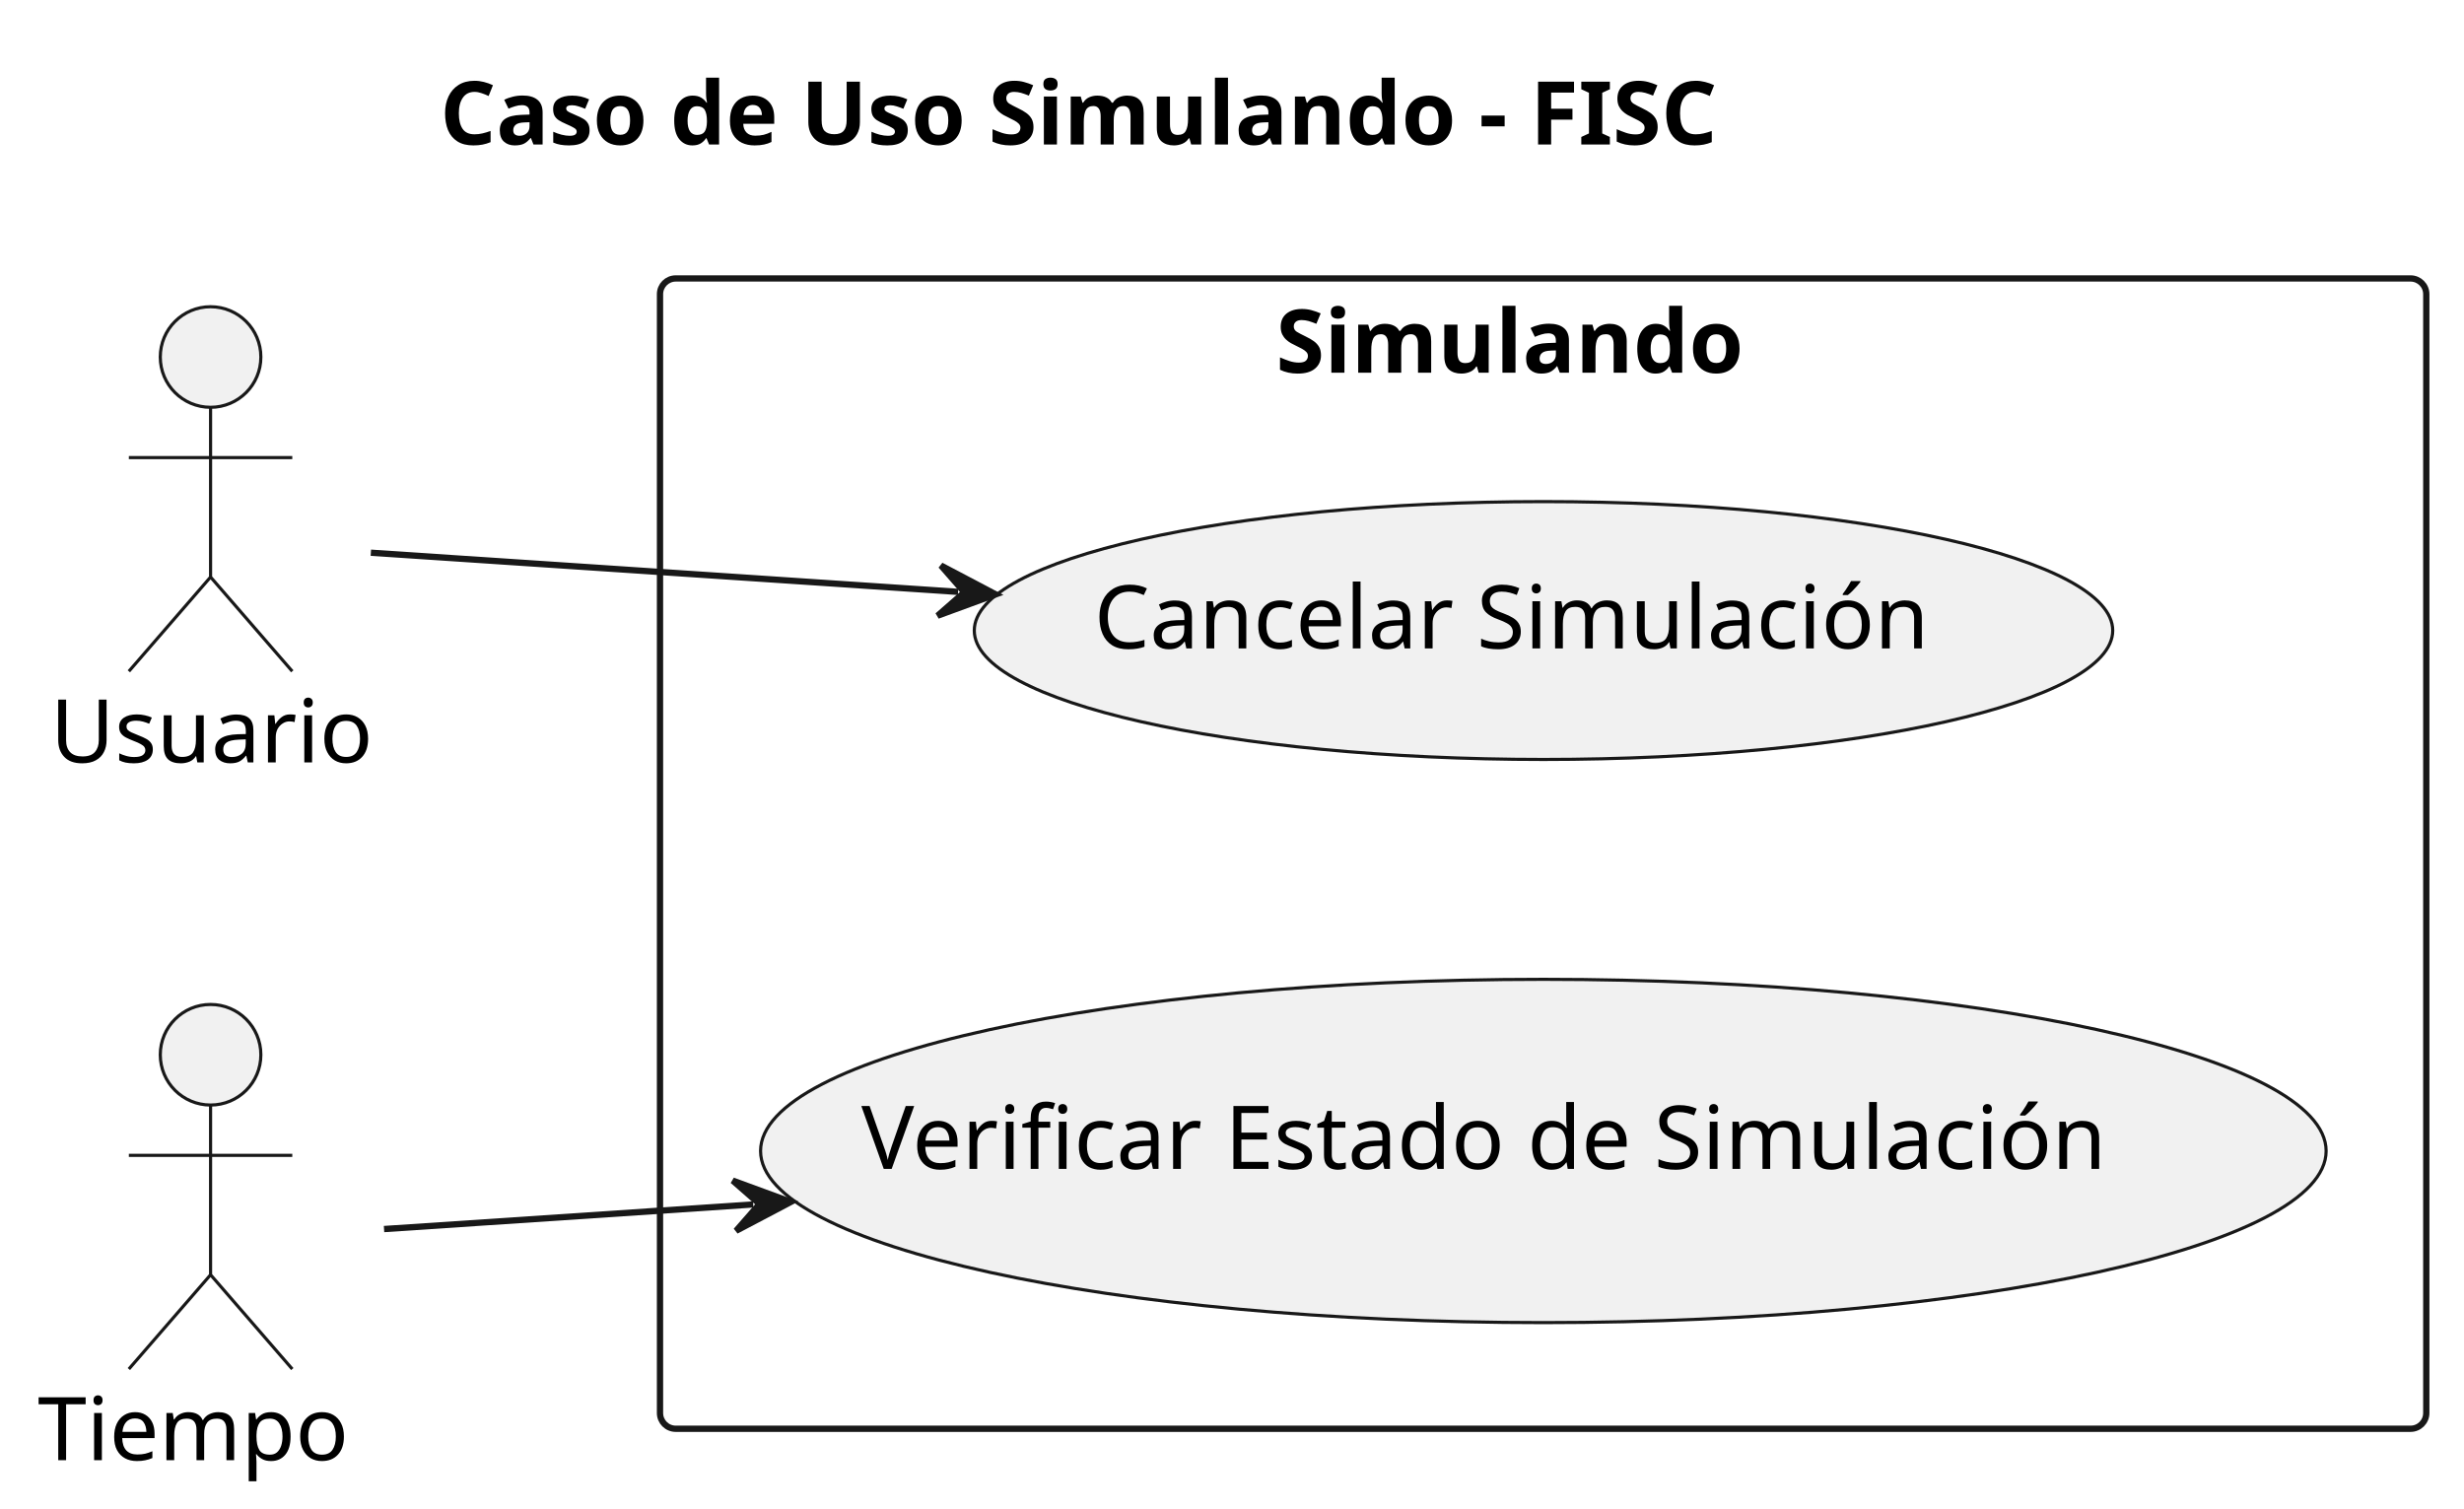
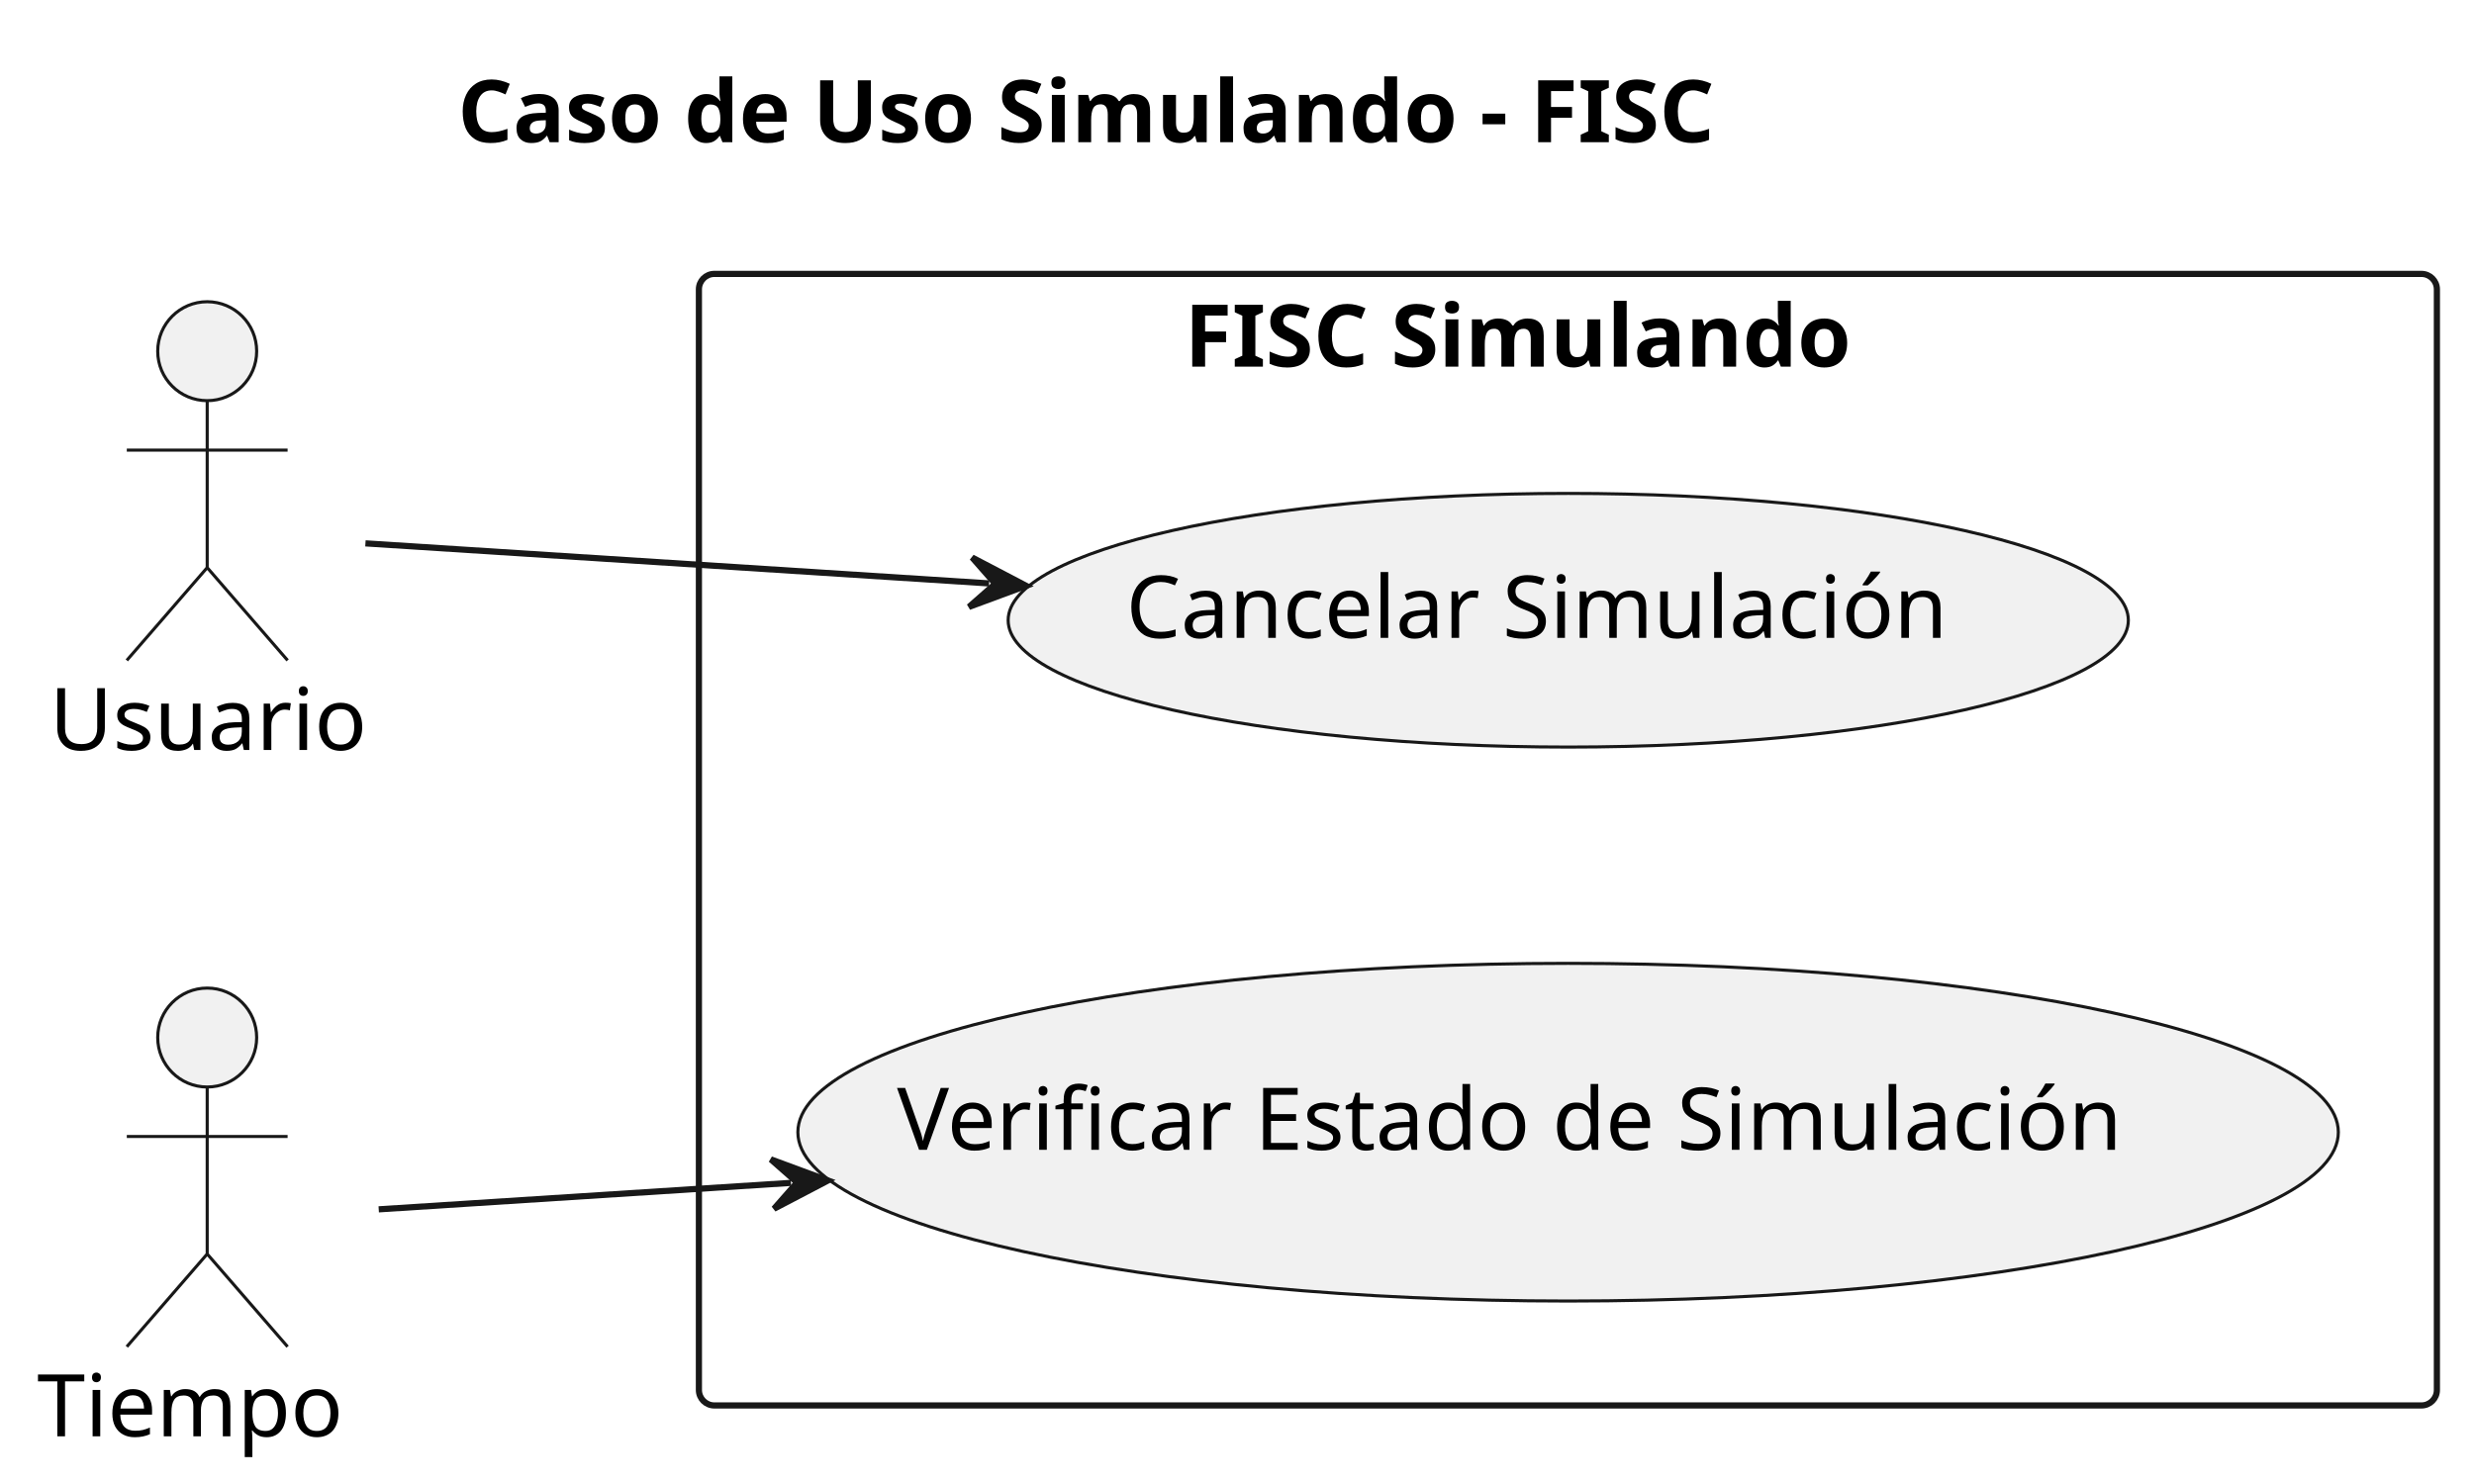
- <svg xmlns="http://www.w3.org/2000/svg" contentStyleType="text/css" height="240px" preserveAspectRatio="none" style="width:392px;height:240px;background:#FFFFFF;" version="1.1" viewBox="0 0 392 240" width="392px" zoomAndPan="magnify">
+ <svg xmlns="http://www.w3.org/2000/svg" contentStyleType="text/css" height="240px" preserveAspectRatio="none" style="width:400px;height:240px;background:#FFFFFF;" version="1.1" viewBox="0 0 400 240" width="400px" zoomAndPan="magnify">
  <defs />
  <g>
-     <text fill="#000000" font-family="sans-serif" font-size="14" font-weight="bold" lengthAdjust="spacing" textLength="238" x="70" y="22.995">Caso de Uso Simulando - FISC</text>
-     <g id="cluster_Simulando">
-       <rect fill="none" height="183" rx="2.5" ry="2.5" style="stroke:#181818;stroke-width:1.0;" width="281" x="105" y="44.297" />
-       <text fill="#000000" font-family="sans-serif" font-size="14" font-weight="bold" lengthAdjust="spacing" textLength="85" x="203" y="59.292">Simulando</text>
+     <text fill="#000000" font-family="sans-serif" font-size="14" font-weight="bold" lengthAdjust="spacing" textLength="238" x="74" y="22.995">Caso de Uso Simulando - FISC</text>
+     <g id="cluster_FISC Simulando">
+       <rect fill="none" height="183" rx="2.5" ry="2.5" style="stroke:#181818;stroke-width:1.0;" width="281" x="113" y="44.297" />
+       <text fill="#000000" font-family="sans-serif" font-size="14" font-weight="bold" lengthAdjust="spacing" textLength="124" x="191.5" y="59.292">FISC Simulando</text>
    </g>
-     <g id="elem_cancel">
-       <ellipse cx="245.557" cy="100.308" fill="#F1F1F1" rx="90.557" ry="20.511" style="stroke:#181818;stroke-width:0.5;" />
-       <text fill="#000000" font-family="sans-serif" font-size="14" lengthAdjust="spacing" textLength="143" x="174.057" y="103.155">Cancelar Simulación</text>
+     <g id="elem_verificarEstado">
+       <ellipse cx="253.533" cy="183.103" fill="#F1F1F1" rx="124.533" ry="27.306" style="stroke:#181818;stroke-width:0.5;" />
+       <text fill="#000000" font-family="sans-serif" font-size="14" lengthAdjust="spacing" textLength="217" x="145.033" y="185.95">Verificar Estado de Simulación</text>
    </g>
-     <g id="elem_ves">
-       <ellipse cx="245.533" cy="183.103" fill="#F1F1F1" rx="124.533" ry="27.306" style="stroke:#181818;stroke-width:0.5;" />
-       <text fill="#000000" font-family="sans-serif" font-size="14" lengthAdjust="spacing" textLength="217" x="137.033" y="185.95">Verificar Estado de Simulación</text>
+     <g id="elem_cancelarSimulacion">
+       <ellipse cx="253.557" cy="100.308" fill="#F1F1F1" rx="90.557" ry="20.511" style="stroke:#181818;stroke-width:0.5;" />
+       <text fill="#000000" font-family="sans-serif" font-size="14" lengthAdjust="spacing" textLength="143" x="182.057" y="103.155">Cancelar Simulación</text>
    </g>
    <g id="elem_user">
      <ellipse cx="33.5" cy="56.797" fill="#F1F1F1" rx="8" ry="8" style="stroke:#181818;stroke-width:0.5;" />
      <path d="M33.5,64.797 L33.5,91.797 M20.5,72.797 L46.5,72.797 M33.5,91.797 L20.5,106.797 M33.5,91.797 L46.5,106.797 " fill="none" style="stroke:#181818;stroke-width:0.5;" />
      <text fill="#000000" font-family="sans-serif" font-size="14" lengthAdjust="spacing" textLength="51" x="8" y="121.292">Usuario</text>
    </g>
-     <g id="elem_tiempo">
+     <g id="elem_time">
      <ellipse cx="33.5" cy="167.797" fill="#F1F1F1" rx="8" ry="8" style="stroke:#181818;stroke-width:0.5;" />
      <path d="M33.5,175.797 L33.5,202.797 M20.5,183.797 L46.5,183.797 M33.5,202.797 L20.5,217.797 M33.5,202.797 L46.5,217.797 " fill="none" style="stroke:#181818;stroke-width:0.5;" />
      <text fill="#000000" font-family="sans-serif" font-size="14" lengthAdjust="spacing" textLength="55" x="6" y="232.292">Tiempo</text>
    </g>
-     <g id="link_user_cancel">
-       <path d="M59.001,87.93 C83.453,89.561 116.474,91.762 152.423,94.159 " fill="none" id="user-to-cancel" style="stroke:#181818;stroke-width:1.0;" />
-       <polygon fill="#181818" points="158.41,94.558,149.696,89.968,153.421,94.225,149.164,97.95,158.41,94.558" style="stroke:#181818;stroke-width:1.0;" />
+     <g id="link_user_cancelarSimulacion">
+       <path d="M59.084,87.876 C85.029,89.542 121.428,91.879 159.918,94.351 " fill="none" id="user-to-cancelarSimulacion" style="stroke:#181818;stroke-width:1.0;" />
+       <polygon fill="#181818" points="165.906,94.736,157.181,90.167,160.916,94.415,156.668,98.151,165.906,94.736" style="stroke:#181818;stroke-width:1.0;" />
+       <text fill="#000000" font-family="sans-serif" font-size="13" lengthAdjust="spacing" textLength="4" x="92" y="86.364"> </text>
    </g>
-     <g id="link_tiempo_ves">
-       <path d="M61.097,195.524 C78.093,194.391 95.471,193.232 119.835,191.608 " fill="none" id="tiempo-to-ves" style="stroke:#181818;stroke-width:1.0;" />
-       <polygon fill="#181818" points="125.822,191.209,116.576,187.816,120.833,191.541,117.108,195.799,125.822,191.209" style="stroke:#181818;stroke-width:1.0;" />
+     <g id="link_time_verificarEstado">
+       <path d="M61.231,195.58 C79.991,194.375 100.536,193.056 127.883,191.3 " fill="none" id="time-to-verificarEstado" style="stroke:#181818;stroke-width:1.0;" />
+       <polygon fill="#181818" points="133.871,190.915,124.633,187.5,128.881,191.236,125.146,195.484,133.871,190.915" style="stroke:#181818;stroke-width:1.0;" />
+       <text fill="#000000" font-family="sans-serif" font-size="13" lengthAdjust="spacing" textLength="4" x="92" y="189.364"> </text>
    </g>
  </g>
</svg>
